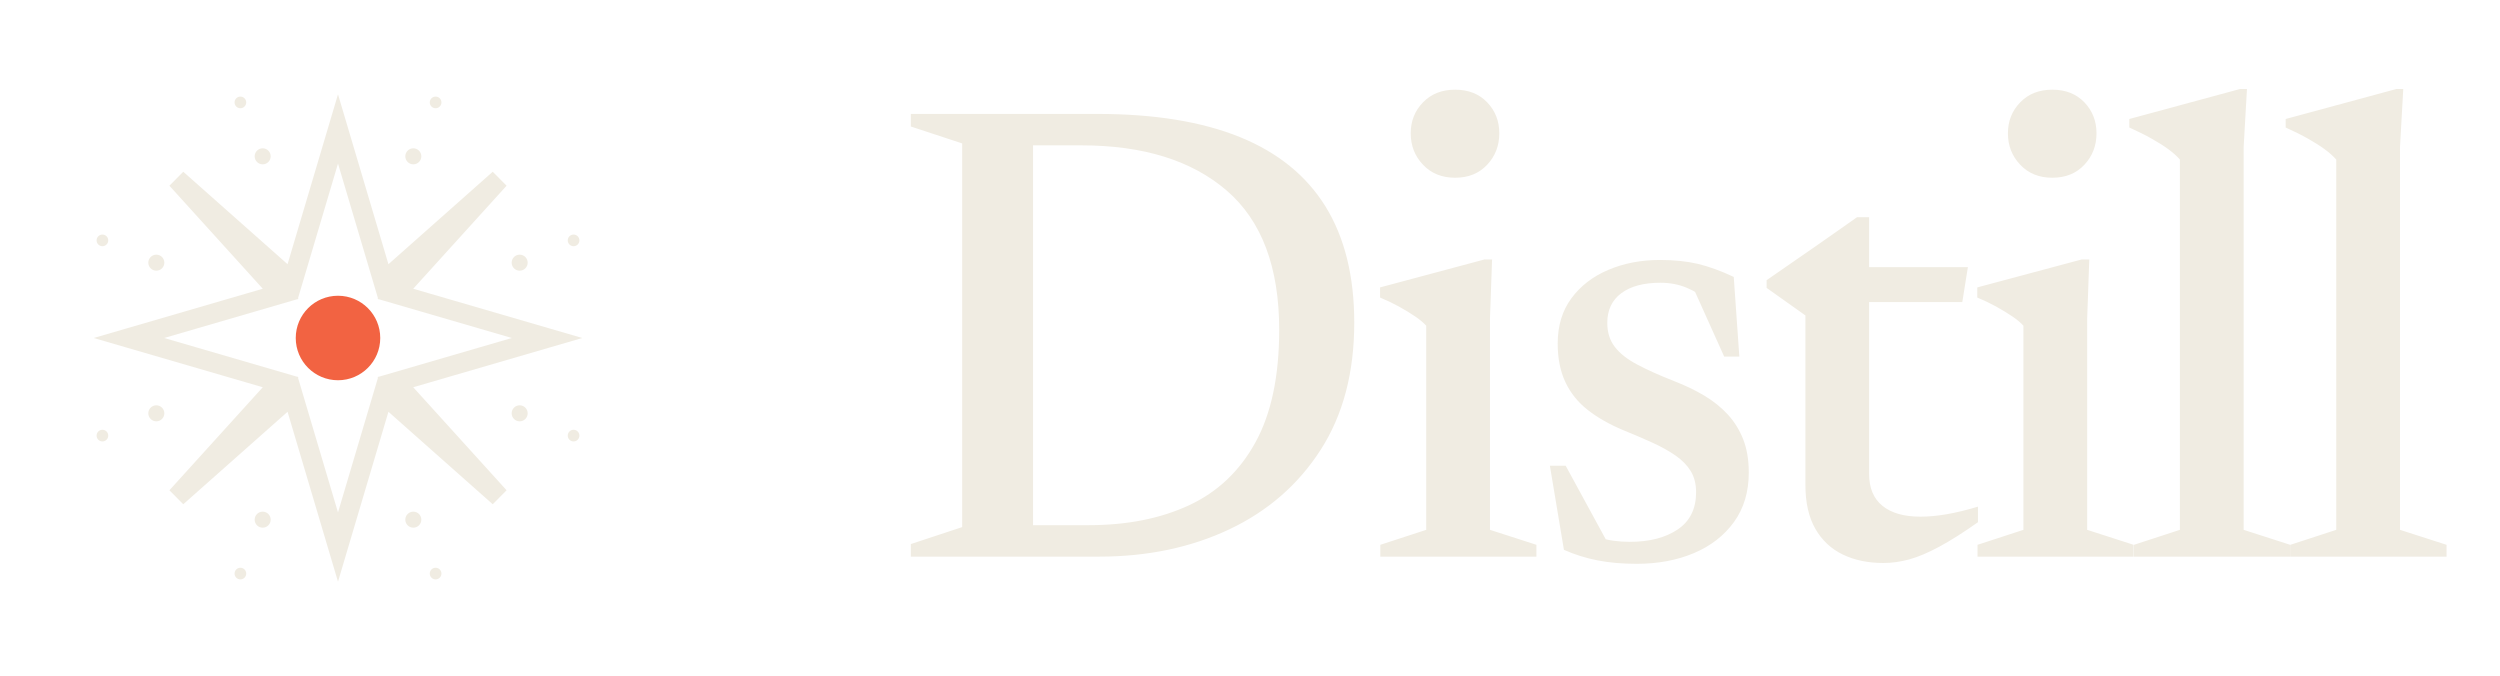
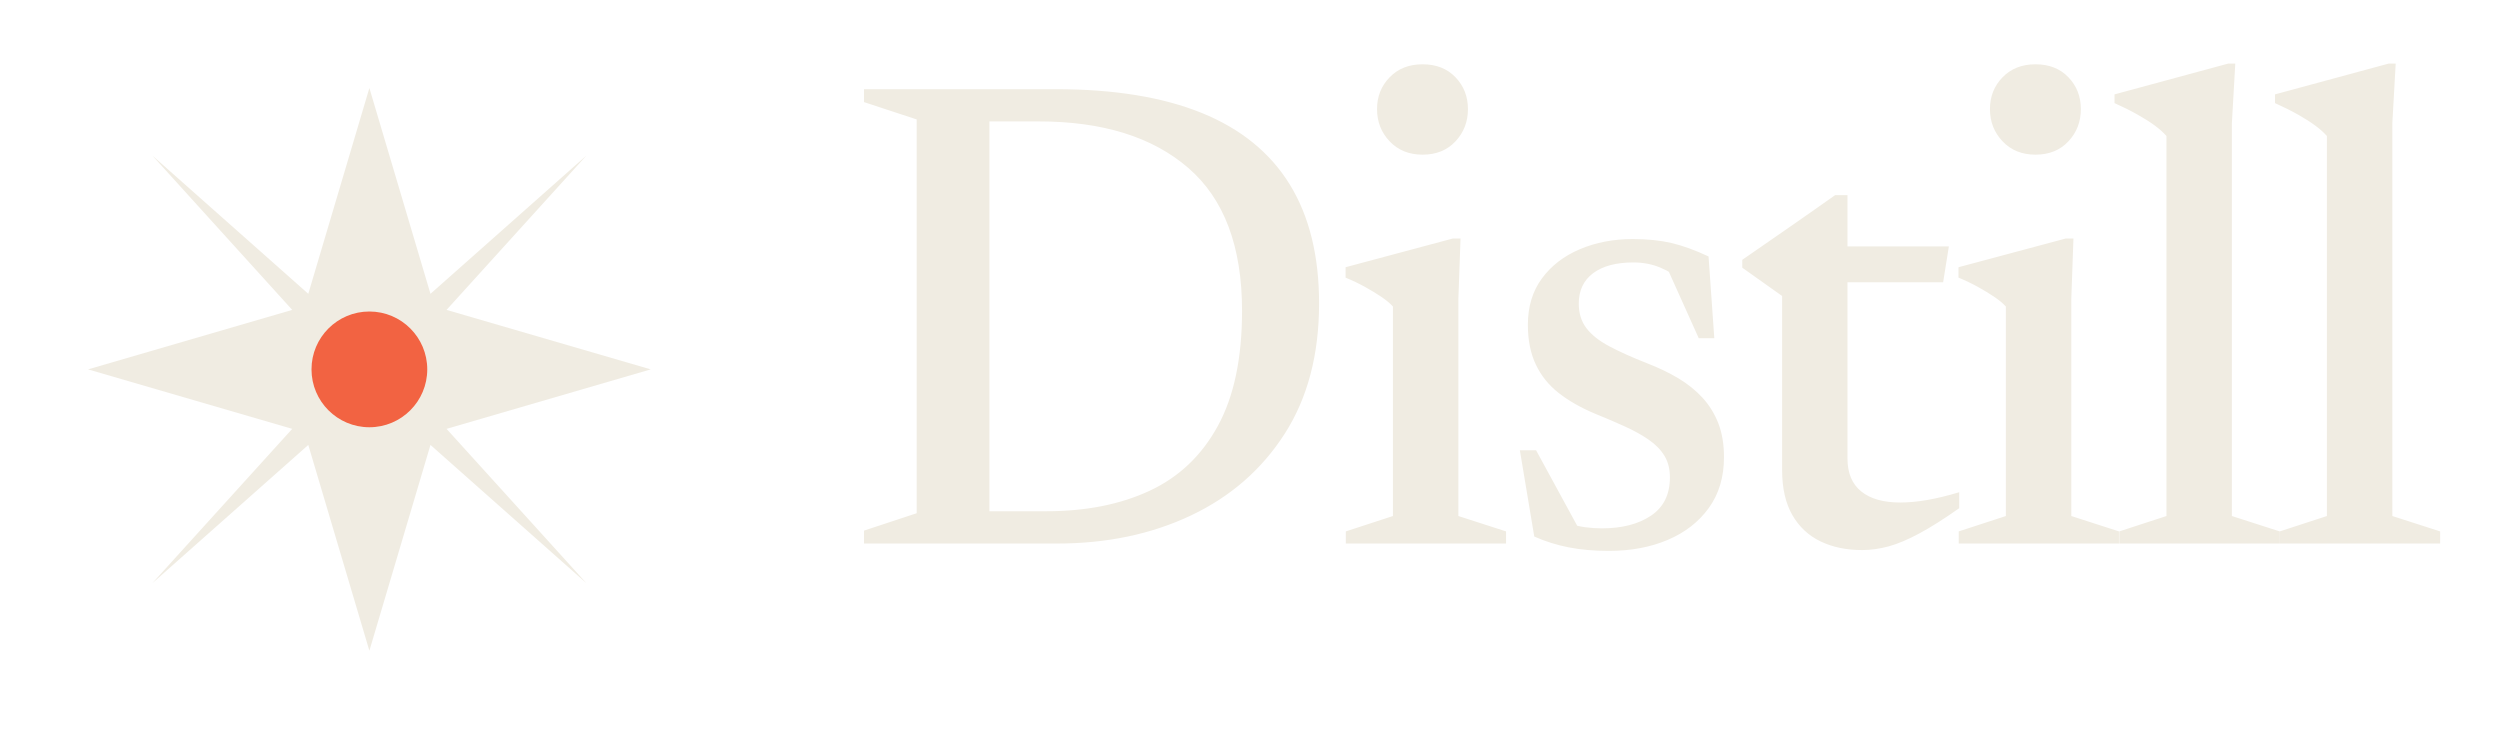
- <svg xmlns="http://www.w3.org/2000/svg" viewBox="0 0 429 116" width="429" height="116" role="img" aria-label="Distill">
-   <g transform="translate(8.00 8.00) scale(2.5)">
-     <path d="M20 2.5l3.8 12.8 9.7-8.6-8.7 9.6 12.7 3.7-12.7 3.7 8.7 9.6-9.7-8.6L20 37.5l-3.8-12.8-9.7 8.6 8.7-9.6L2.5 20l12.7-3.7-8.7-9.6 9.7 8.6L20 2.5z" transform="translate(3.6 3.6) scale(0.82)" fill="none" stroke="#f0ece2" stroke-width="1.65" />
-     <circle cx="25.17" cy="7.53" r="0.55" fill="#f0ece2" />
-     <circle cx="26.70" cy="3.83" r="0.40" fill="#f0ece2" />
-     <circle cx="32.47" cy="14.83" r="0.55" fill="#f0ece2" />
-     <circle cx="36.17" cy="13.30" r="0.40" fill="#f0ece2" />
-     <circle cx="32.47" cy="25.17" r="0.55" fill="#f0ece2" />
-     <circle cx="36.17" cy="26.70" r="0.40" fill="#f0ece2" />
-     <circle cx="25.17" cy="32.47" r="0.55" fill="#f0ece2" />
-     <circle cx="26.70" cy="36.17" r="0.40" fill="#f0ece2" />
-     <circle cx="14.83" cy="32.47" r="0.55" fill="#f0ece2" />
-     <circle cx="13.30" cy="36.17" r="0.40" fill="#f0ece2" />
-     <circle cx="7.53" cy="25.17" r="0.55" fill="#f0ece2" />
-     <circle cx="3.83" cy="26.70" r="0.40" fill="#f0ece2" />
-     <circle cx="7.53" cy="14.83" r="0.55" fill="#f0ece2" />
-     <circle cx="3.83" cy="13.30" r="0.40" fill="#f0ece2" />
-     <circle cx="14.83" cy="7.53" r="0.55" fill="#f0ece2" />
-     <circle cx="13.30" cy="3.83" r="0.40" fill="#f0ece2" />
-     <circle cx="20" cy="20" r="2.9" fill="#f26342" />
+ <svg xmlns="http://www.w3.org/2000/svg" viewBox="0 0 418 124" width="418" height="124" role="img" aria-label="Distill">
+   <g transform="translate(8.00 8.00) scale(2.688)">
+     <path d="M20 2.5l3.8 12.8 9.7-8.6-8.7 9.6 12.7 3.7-12.7 3.7 8.7 9.6-9.7-8.6L20 37.5l-3.8-12.8-9.7 8.6 8.7-9.6L2.5 20l12.7-3.7-8.7-9.6 9.7 8.6L20 2.5z" fill="#f0ece2" />
+     <circle cx="20" cy="20" r="3.6" fill="#f26342" />
  </g>
-   <path transform="translate(152.00 95.52)" d="M67.51 -38.92Q67.51 -55.06 58.5 -62.82Q49.5 -70.58 33.51 -70.58H18.6L18.16 -75.97H36.32Q50.97 -75.97 60.76 -72Q70.56 -68.02 75.48 -60.05Q80.39 -52.08 80.39 -40.15Q80.39 -27.33 74.65 -18.37Q68.91 -9.41 58.98 -4.7Q49.06 0 36.56 0H18.16L18.6 -5.4H34.8Q44.71 -5.4 52.05 -8.82Q59.4 -12.24 63.45 -19.64Q67.51 -27.03 67.51 -38.92ZM4.3 0V-2.16L13.11 -5.07V-70.91L4.3 -73.81V-75.97H25.27V0ZM97.7 -65.02Q94.29 -65.02 92.19 -67.25Q90.08 -69.47 90.08 -72.64Q90.08 -75.79 92.19 -77.96Q94.29 -80.13 97.7 -80.13Q101.12 -80.13 103.2 -77.96Q105.28 -75.79 105.28 -72.64Q105.28 -69.47 103.2 -67.25Q101.12 -65.02 97.7 -65.02ZM104.04 -51 103.68 -40.89V-4.6L111.65 -2.03V0H84.86V-2.03L92.74 -4.6V-39.63Q92.08 -40.37 90.84 -41.22Q89.6 -42.06 88.05 -42.92Q86.5 -43.77 84.82 -44.46V-46.2L102.75 -51ZM132.85 -50.91Q136.48 -50.91 139.31 -50.25Q142.15 -49.58 145.51 -48L146.47 -34.33H143.87L137.63 -48.2L141.75 -43.46Q139.5 -45.29 137.44 -46.14Q135.38 -47 132.93 -47Q128.63 -47 126.22 -45.21Q123.81 -43.41 123.81 -40.12Q123.81 -37.68 125.09 -36.01Q126.37 -34.33 128.92 -32.98Q131.47 -31.62 135.26 -30.13Q138.11 -29.03 140.46 -27.63Q142.81 -26.22 144.51 -24.37Q146.2 -22.52 147.15 -20.09Q148.09 -17.65 148.09 -14.44Q148.09 -9.44 145.54 -5.93Q143 -2.43 138.66 -0.6Q134.33 1.23 128.84 1.23Q125.14 1.23 122.13 0.64Q119.12 0.05 116.37 -1.17L113.96 -15.6H116.67L124.76 -0.75L118.4 -4.93Q120.38 -3.97 121.92 -3.44Q123.47 -2.92 124.86 -2.73Q126.26 -2.54 127.66 -2.54Q132.75 -2.54 135.9 -4.67Q139.05 -6.79 139.05 -11.06Q139.05 -13.17 138.13 -14.68Q137.21 -16.18 135.52 -17.35Q133.82 -18.53 131.55 -19.56Q129.27 -20.6 126.58 -21.69Q122.99 -23.19 120.47 -25.16Q117.95 -27.13 116.63 -29.93Q115.3 -32.73 115.3 -36.57Q115.3 -41.14 117.65 -44.33Q120 -47.52 123.99 -49.21Q127.98 -50.91 132.85 -50.91ZM168.74 -14.19Q168.74 -10.57 171.04 -8.71Q173.34 -6.86 177.55 -6.86Q179.64 -6.86 182.07 -7.28Q184.5 -7.7 187.42 -8.58V-5.91Q183.62 -3.23 180.77 -1.7Q177.92 -0.16 175.64 0.47Q173.35 1.09 171.19 1.09Q167.24 1.09 164.23 -0.36Q161.22 -1.81 159.51 -4.78Q157.81 -7.76 157.81 -12.28V-41.39L151.15 -46.12V-47.44Q152.36 -48.28 153.78 -49.26Q155.2 -50.24 156.77 -51.33Q158.35 -52.41 160 -53.57Q161.65 -54.73 163.33 -55.9Q165.02 -57.08 166.67 -58.25H168.74V-48.05ZM164.47 -43.68V-49.68H185.69L184.73 -43.68ZM200.18 -65.02Q196.77 -65.02 194.67 -67.25Q192.56 -69.47 192.56 -72.64Q192.56 -75.79 194.67 -77.96Q196.77 -80.13 200.18 -80.13Q203.6 -80.13 205.68 -77.96Q207.76 -75.79 207.76 -72.64Q207.76 -69.47 205.68 -67.25Q203.6 -65.02 200.18 -65.02ZM206.52 -51 206.16 -40.89V-4.6L214.13 -2.03V0H187.34V-2.03L195.22 -4.6V-39.63Q194.56 -40.37 193.32 -41.22Q192.08 -42.06 190.53 -42.92Q188.98 -43.77 187.3 -44.46V-46.2L205.23 -51ZM233.01 -4.6 241 -2.03V0H214.19V-2.03L222.07 -4.6V-68.14Q221.31 -69.01 220.12 -69.89Q218.93 -70.77 217.25 -71.71Q215.58 -72.66 213.39 -73.64V-75.1L232.4 -80.25H233.58L233.01 -70.3ZM259.84 -4.6 267.83 -2.03V0H241.02V-2.03L248.9 -4.6V-68.14Q248.13 -69.01 246.94 -69.89Q245.75 -70.77 244.08 -71.71Q242.4 -72.66 240.22 -73.64V-75.1L259.23 -80.25H260.4L259.84 -70.3Z" fill="#f0ece2" />
+   <path transform="translate(140.16 90.88)" d="M67.51 -38.92Q67.51 -55.06 58.5 -62.82Q49.5 -70.58 33.51 -70.58H18.6L18.16 -75.97H36.32Q50.97 -75.97 60.76 -72Q70.56 -68.02 75.48 -60.05Q80.39 -52.08 80.39 -40.15Q80.39 -27.33 74.65 -18.37Q68.91 -9.41 58.98 -4.7Q49.06 0 36.56 0H18.16L18.6 -5.4H34.8Q44.71 -5.4 52.05 -8.82Q59.4 -12.24 63.45 -19.64Q67.51 -27.03 67.51 -38.92ZM4.3 0V-2.16L13.11 -5.07V-70.91L4.3 -73.81V-75.97H25.27V0ZM97.7 -65.02Q94.29 -65.02 92.19 -67.25Q90.08 -69.47 90.08 -72.64Q90.08 -75.79 92.19 -77.96Q94.29 -80.13 97.7 -80.13Q101.12 -80.13 103.2 -77.96Q105.28 -75.79 105.28 -72.64Q105.28 -69.47 103.2 -67.25Q101.12 -65.02 97.7 -65.02ZM104.04 -51 103.68 -40.89V-4.6L111.65 -2.03V0H84.86V-2.03L92.74 -4.6V-39.63Q92.08 -40.37 90.84 -41.22Q89.6 -42.06 88.05 -42.92Q86.5 -43.77 84.82 -44.46V-46.2L102.75 -51ZM132.85 -50.91Q136.48 -50.91 139.31 -50.25Q142.15 -49.58 145.51 -48L146.47 -34.33H143.87L137.63 -48.2L141.75 -43.46Q139.5 -45.29 137.44 -46.14Q135.38 -47 132.93 -47Q128.63 -47 126.22 -45.21Q123.81 -43.41 123.81 -40.12Q123.81 -37.68 125.09 -36.01Q126.37 -34.33 128.92 -32.98Q131.47 -31.62 135.26 -30.13Q138.11 -29.03 140.46 -27.63Q142.81 -26.22 144.51 -24.37Q146.2 -22.52 147.15 -20.09Q148.09 -17.65 148.09 -14.44Q148.09 -9.44 145.54 -5.93Q143 -2.43 138.66 -0.6Q134.33 1.23 128.84 1.23Q125.14 1.23 122.13 0.64Q119.12 0.05 116.37 -1.17L113.96 -15.6H116.67L124.76 -0.75L118.4 -4.93Q120.38 -3.97 121.92 -3.44Q123.47 -2.92 124.86 -2.73Q126.26 -2.54 127.66 -2.54Q132.75 -2.54 135.9 -4.67Q139.05 -6.79 139.05 -11.06Q139.05 -13.17 138.13 -14.68Q137.21 -16.18 135.52 -17.35Q133.82 -18.53 131.55 -19.56Q129.27 -20.6 126.58 -21.69Q122.99 -23.19 120.47 -25.16Q117.95 -27.13 116.63 -29.93Q115.3 -32.73 115.3 -36.57Q115.3 -41.14 117.65 -44.33Q120 -47.52 123.99 -49.21Q127.98 -50.91 132.85 -50.91ZM168.74 -14.19Q168.74 -10.57 171.04 -8.71Q173.34 -6.86 177.55 -6.86Q179.64 -6.86 182.07 -7.28Q184.5 -7.7 187.42 -8.58V-5.91Q183.62 -3.23 180.77 -1.7Q177.92 -0.16 175.64 0.47Q173.35 1.09 171.19 1.09Q167.24 1.09 164.23 -0.36Q161.22 -1.81 159.51 -4.78Q157.81 -7.76 157.81 -12.28V-41.39L151.15 -46.12V-47.44Q152.36 -48.28 153.78 -49.26Q155.2 -50.24 156.77 -51.33Q158.35 -52.41 160 -53.57Q161.65 -54.73 163.33 -55.9Q165.02 -57.08 166.67 -58.25H168.74V-48.05ZM164.47 -43.68V-49.68H185.69L184.73 -43.68ZM200.18 -65.02Q196.77 -65.02 194.67 -67.25Q192.56 -69.47 192.56 -72.64Q192.56 -75.79 194.67 -77.96Q196.77 -80.13 200.18 -80.13Q203.6 -80.13 205.68 -77.96Q207.76 -75.79 207.76 -72.64Q207.76 -69.47 205.68 -67.25Q203.6 -65.02 200.18 -65.02ZM206.52 -51 206.16 -40.89V-4.6L214.13 -2.03V0H187.34V-2.03L195.22 -4.6V-39.63Q194.56 -40.37 193.32 -41.22Q192.08 -42.06 190.53 -42.92Q188.98 -43.77 187.3 -44.46V-46.2L205.23 -51ZM233.01 -4.6 241 -2.03V0H214.19V-2.03L222.07 -4.6V-68.14Q221.31 -69.01 220.12 -69.89Q218.93 -70.77 217.25 -71.71Q215.58 -72.66 213.39 -73.64V-75.1L232.4 -80.25H233.58L233.01 -70.3ZM259.84 -4.6 267.83 -2.03V0H241.02V-2.03L248.9 -4.6V-68.14Q248.13 -69.01 246.94 -69.89Q245.75 -70.77 244.08 -71.71Q242.4 -72.66 240.22 -73.64V-75.1L259.23 -80.25H260.4L259.84 -70.3Z" fill="#f0ece2" />
</svg>
